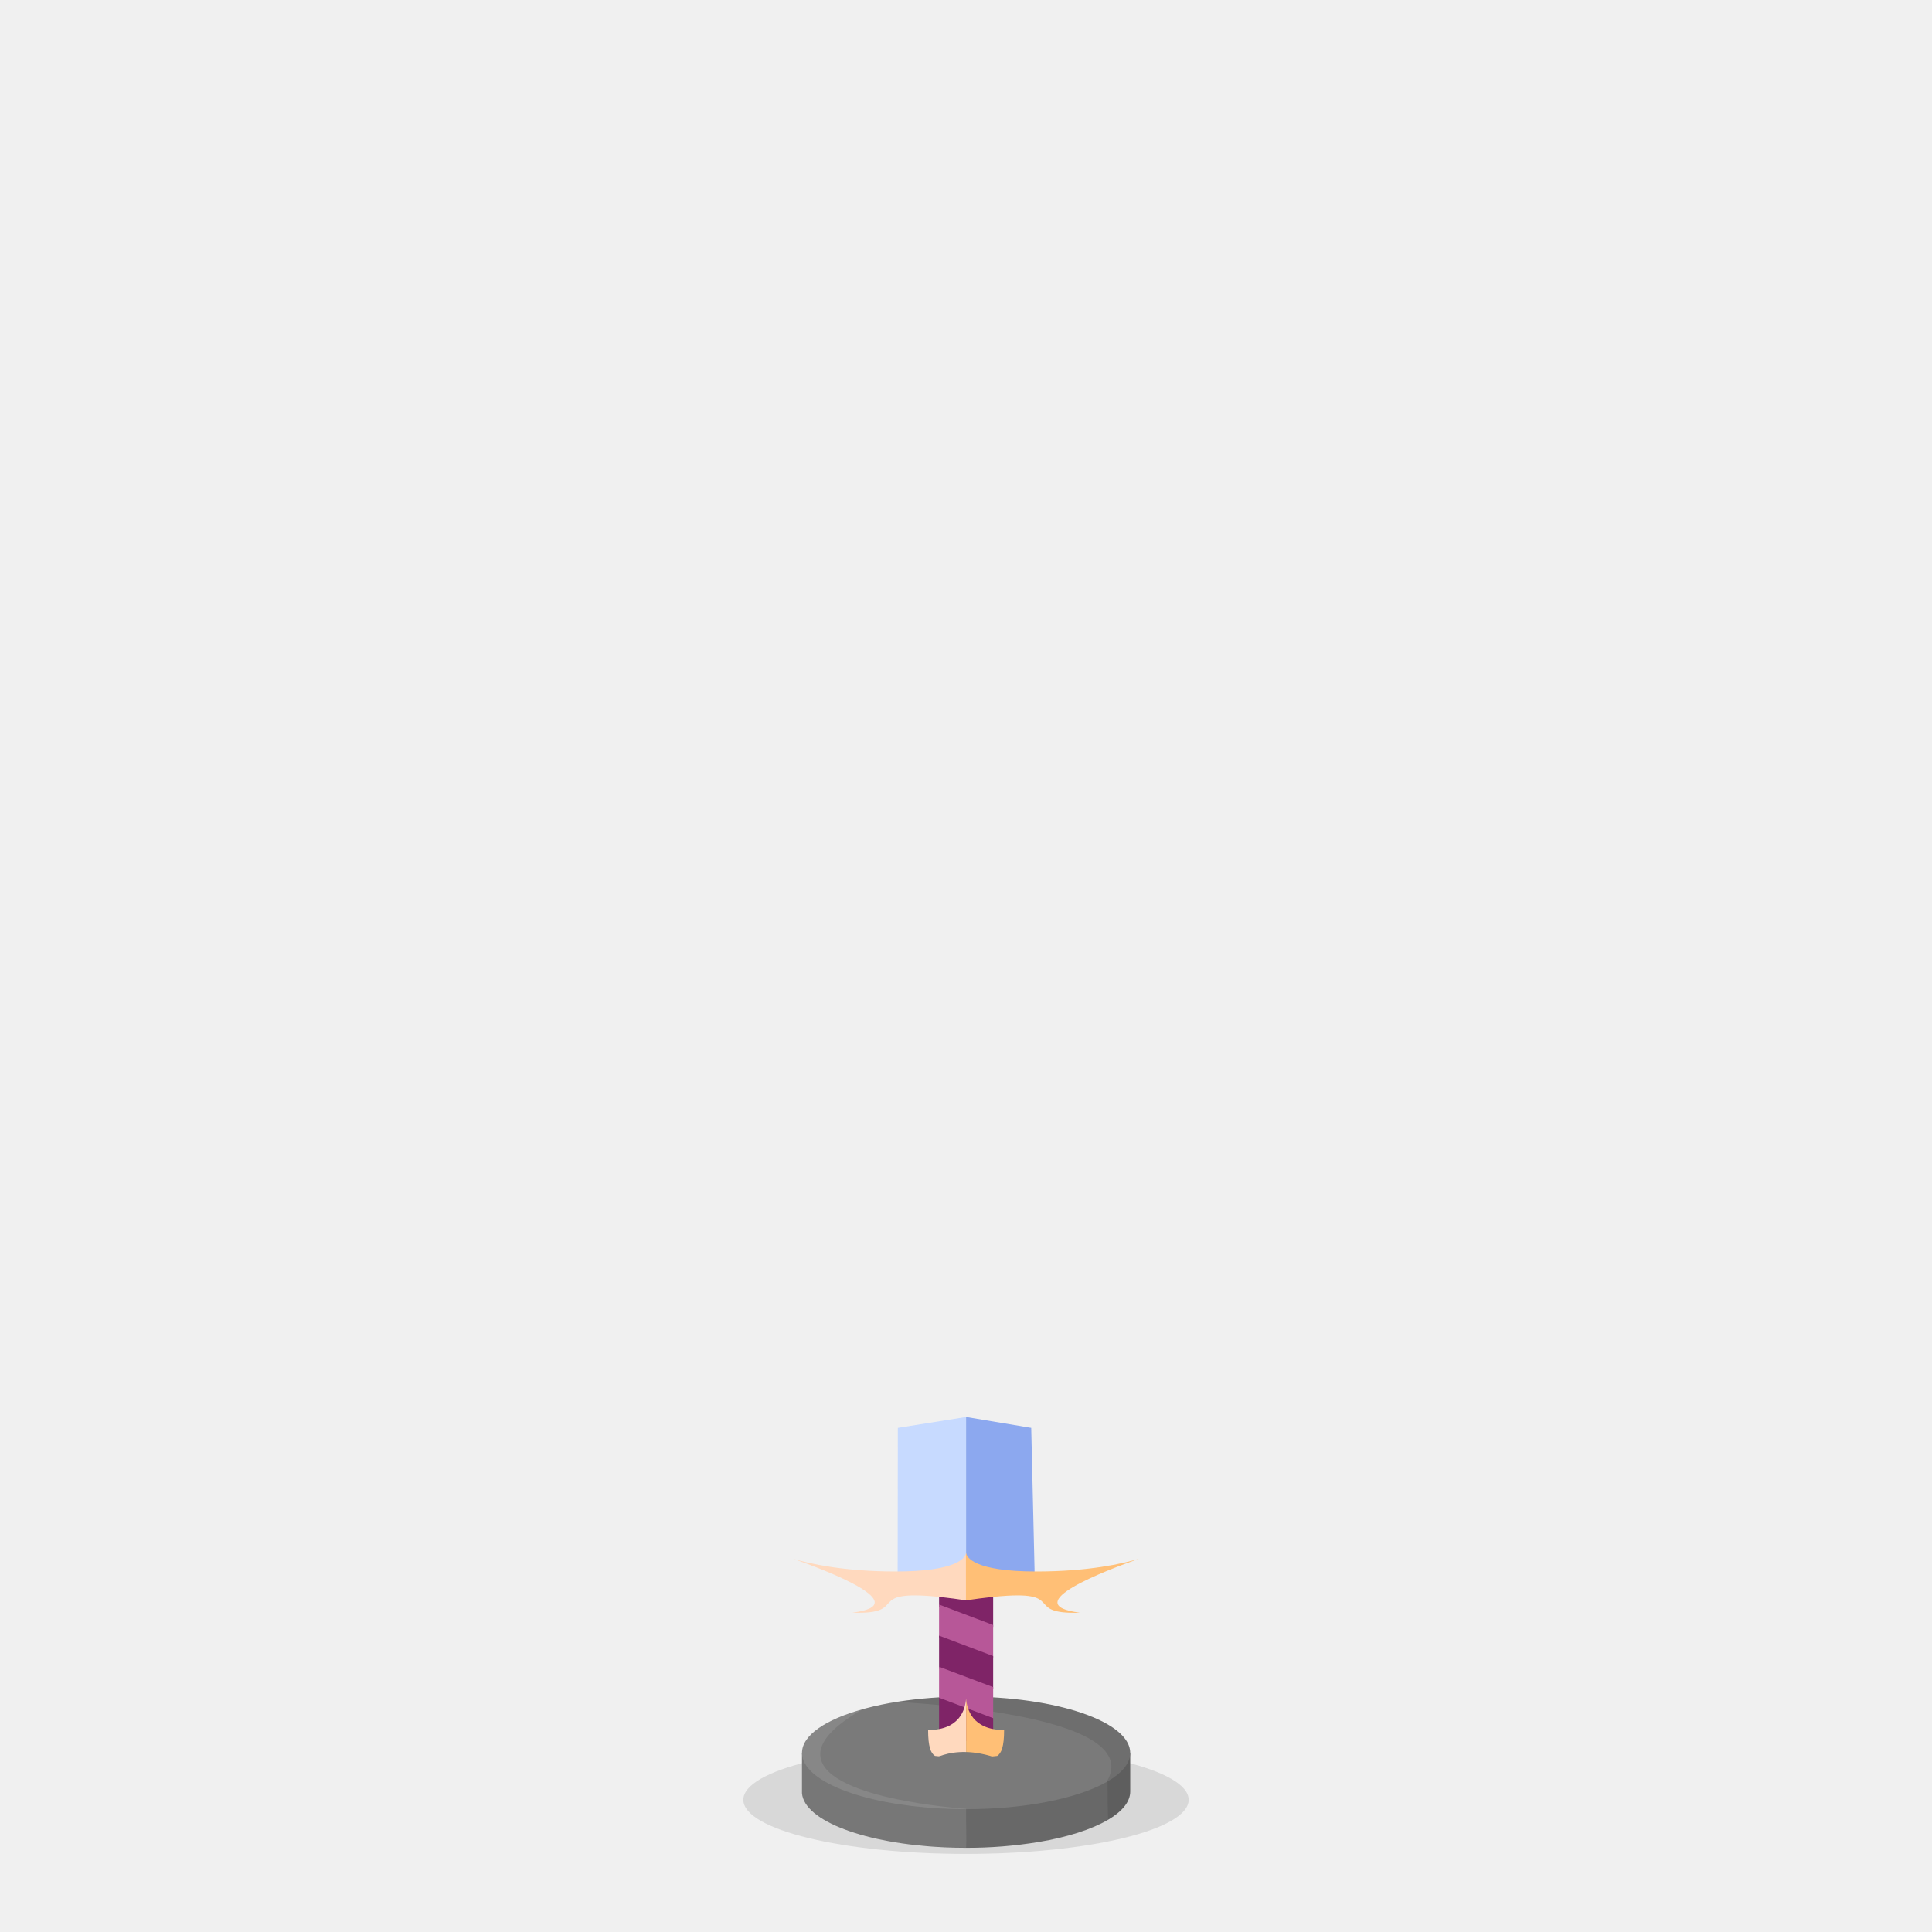
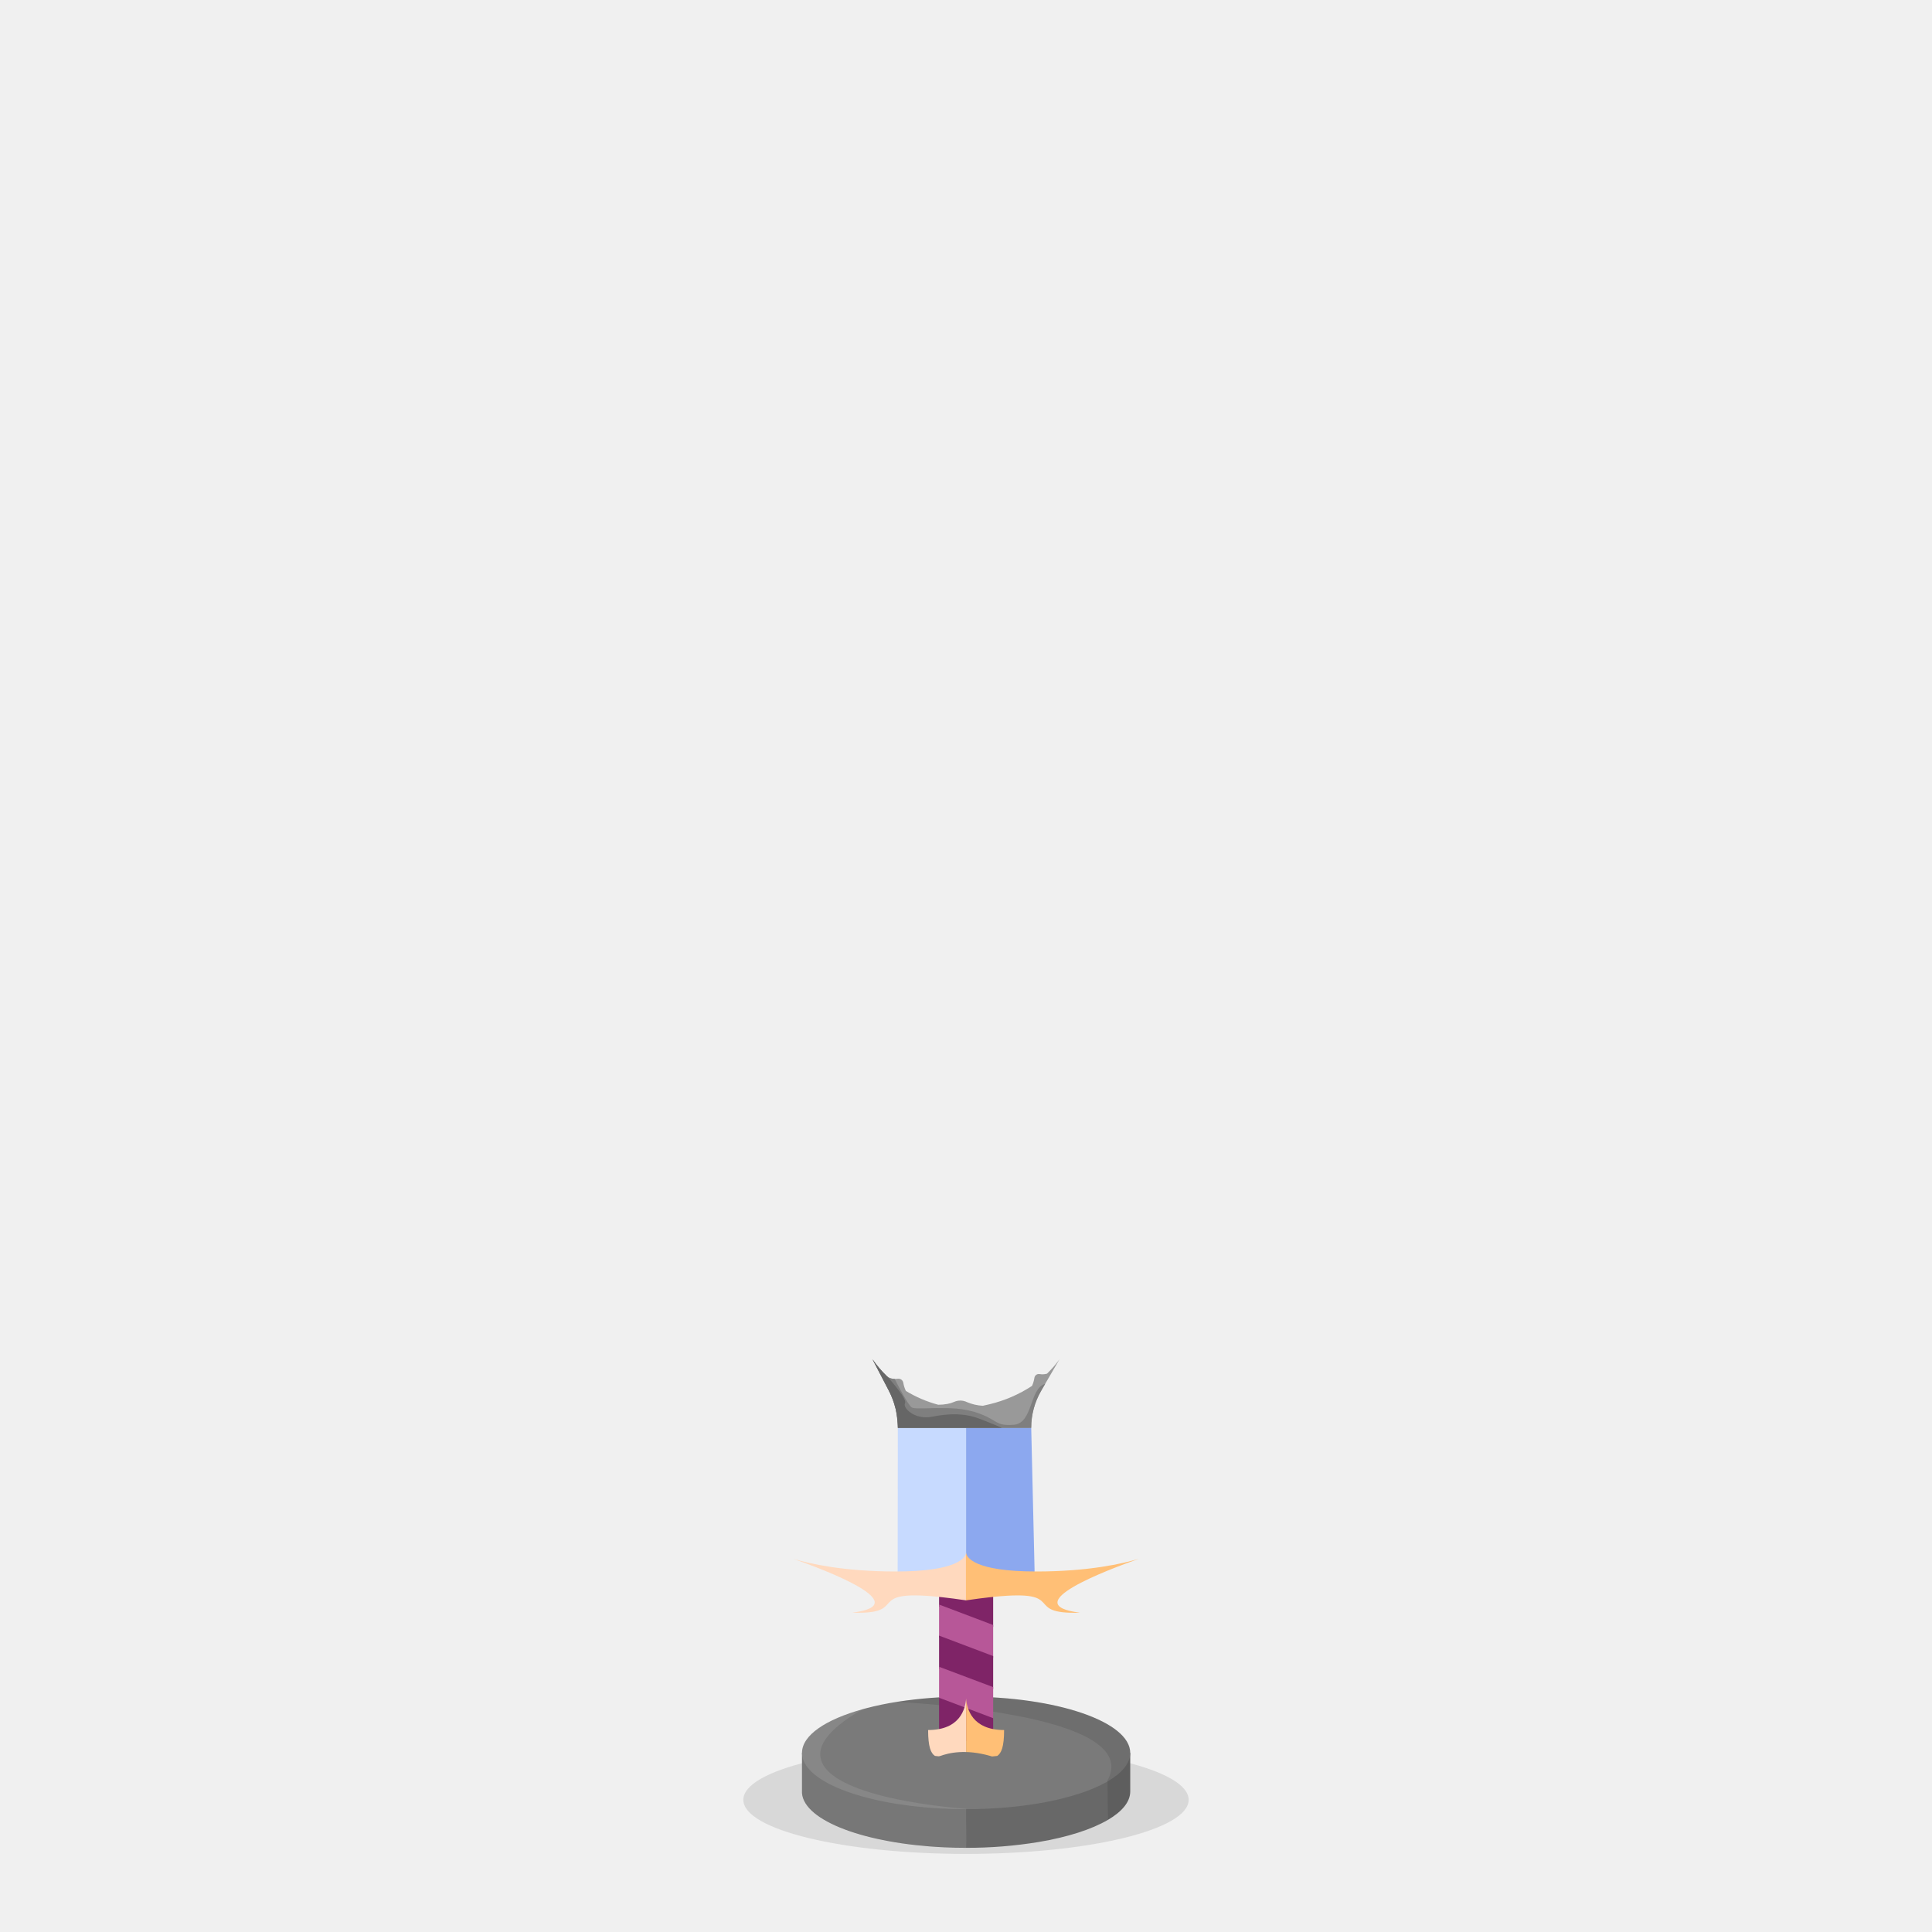
<svg xmlns="http://www.w3.org/2000/svg" viewBox="0 0 1000 1000">
  <defs>
-     <style>.cls-1{fill:none;}.cls-2,.cls-5{opacity:0.1;}.cls-3{fill:#686868;}.cls-4{fill:#7a7a7a;}.cls-5{fill:#fff;}.cls-6{fill:#7f2467;}.cls-7{fill:#b75798;}.cls-8{fill:#ffd9be;}.cls-9{fill:#c7daff;}.cls-10{fill:#8ca8ef;}.cls-11{fill:#ffbf76;}</style>
+     <style>.cls-1{fill:none;}.cls-2,.cls-5{opacity:0.1;}.cls-3{fill:#686868;}.cls-4{fill:#7a7a7a;}.cls-5{fill:#fff;}.cls-6{fill:#7f2467;}.cls-7{fill:#b75798;}.cls-8{fill:#ffd9be;}.cls-9{fill:#c7daff;}.cls-10{fill:#8ca8ef;}.cls-11{fill:#ffbf76;}.cls-12{fill:#999;}.cls-13{fill:#7f7f7f;}.cls-14{fill:#666;}</style>
  </defs>
  <g id="Layer_2" data-name="Layer 2">
    <g id="OutPut">
      <rect id="BG" class="cls-1" width="1000" height="1000" />
    </g>
    <g id="Stand">
      <g id="_5" data-name="5">
        <ellipse class="cls-2" cx="500" cy="931.58" rx="115.25" ry="28" />
        <path class="cls-3" d="M585,907.29v20c0,5.33-4.18,10.33-11.46,14.62-8.4,4.95-20.93,9-36,11.52a227.64,227.64,0,0,1-37.52,3c-3.8,0-7.54-.09-11.2-.26-40.86-1.85-72.56-13.65-73.71-28.06q0-.4,0-.81v-20h23c15.49-5.66,37.49-9.19,61.9-9.19s46.41,3.53,61.9,9.19Z" />
        <path class="cls-4" d="M585,907.29c0,5.4-4.27,10.45-11.73,14.78l-.94.54c-15,8.28-41.74,13.81-72.27,13.81-4.71,0-9.33-.14-13.82-.39-40.33-2.26-71.12-14.27-71.12-28.74,0-9.13,12.26-17.29,31.44-22.62l1.36-.38a162.3,162.3,0,0,1,16.63-3.47,229,229,0,0,1,35.51-2.66C547,878.16,585,891.2,585,907.29Z" />
        <path class="cls-2" d="M585,907.29v20c0,5.33-4.18,10.33-11.46,14.62-.16-4.54-.26-10.9-.27-19.79v-.66c2.92-5.37,2.47-10-.46-14.12-13-18.14-74.92-24.4-108.26-26.47a229,229,0,0,1,35.51-2.66C547,878.16,585,891.2,585,907.29Z" />
        <path class="cls-5" d="M500.06,956.37c-3.8,0-7.54-.09-11.2-.26-40.86-1.85-72.56-13.65-73.71-28.06q0-.4,0-.81v-20c0-9.13,12.26-17.29,31.44-22.62-7.62,4.39-21.38,13.11-22,22.62-1.5,23.84,74.28,28.89,75.45,29C500,945.65,500.35,952.4,500.06,956.37Z" />
        <path class="cls-6" d="M514.06,825V842.1l-28-10.58v-17a.19.19,0,0,1,.09,0Z" />
        <path class="cls-7" d="M514.06,841.1v17.07l-28-10.58v-17a.19.19,0,0,1,.09-.05Z" />
        <path class="cls-6" d="M514.06,857.18v17.07l-28-10.58v-17a.19.19,0,0,1,.09-.05Z" />
        <path class="cls-7" d="M514.06,873.25v17.07l-28-10.57v-17a.19.19,0,0,1,.09,0Z" />
        <path class="cls-6" d="M514.06,889.33V906.4l-28-10.58v-17a.19.19,0,0,1,.09-.05Z" />
        <path class="cls-8" d="M500.05,879.18v30.61a123.88,123.88,0,0,1-16.11-.93c-2.16-1.36-3.55-4.78-3.55-13.4C497,895.46,499.68,884.4,500.05,879.18Z" />
        <polygon class="cls-9" points="500.05 733.43 500.05 814.85 464.6 814.85 464.63 811.79 464.72 739.07 500.05 733.43" />
        <polygon class="cls-10" points="535.5 814.85 500.05 814.85 500.05 733.43 533.76 739.07 535.47 811.8 535.5 814.85" />
        <path class="cls-8" d="M500.06,828.34c-4.61-.68-8.66-1.21-12.22-1.6l-2.46-.26c-38.48-3.83-14.19,9.26-44.3,8.24,33.5-4.16-14.11-22.15-30.48-27.88,8.15,2.45,25.91,6.56,53,6.56,32.16,0,36.06-7.27,36.47-9.65C500,805.5,500.06,811,500.06,828.34Z" />
        <path class="cls-11" d="M559,834.72c-30.11,1-5.8-12.08-44.31-8.23-.63.06-1.28.12-2,.2-3.68.4-7.88.94-12.71,1.65,0-17.36-.05-22.84,0-24.59v-.06c.36,2.34,4.07,9.71,36.48,9.71,27.07,0,44.83-4.11,53-6.56C573.15,812.57,525.53,830.56,559,834.72Z" />
        <path class="cls-11" d="M519.72,895.46c0,8.64-1.4,12-3.57,13.41a124.09,124.09,0,0,1-16.09.92h0V879.18C500.42,884.4,503.14,895.46,519.72,895.46Z" />
        <path class="cls-4" d="M479.88,912.53s14.5-12.74,42.12-.12S479.88,912.53,479.88,912.53Z" />
      </g>
+       <g id="STD">
+         <path class="cls-12" d="M548.39,703.56,541,716.25h0l-2.09,3.61a38.24,38.24,0,0,0-5.17,19.21h-69c0-.85,0-1.69-.08-2.53,0-.23,0-.46-.05-.68,0-.55-.09-1.1-.15-1.64,0-.31-.08-.63-.13-.94s0-.34-.07-.51c0-.38-.12-.75-.18-1.13s-.17-.9-.27-1.34c-.05-.24-.1-.47-.16-.7s-.08-.36-.12-.53a41.67,41.67,0,0,0-3.56-9.43l-8.38-16.08a57.93,57.93,0,0,0,7.28,8.6l.24.22,0,0a5.21,5.21,0,0,0,.89.61,4.44,4.44,0,0,0,.49.24l.51.18.39.11a8.12,8.12,0,0,0,1.69.2,10.84,10.84,0,0,0,1.65-.1,2.56,2.56,0,0,1,2.83,2.16,15.09,15.09,0,0,0,1.32,4.15,62.89,62.89,0,0,0,16.76,7.16,25.7,25.7,0,0,0,4.74-.42h0a14.8,14.8,0,0,0,3.45-1.05,7.89,7.89,0,0,1,6.76.15,24.53,24.53,0,0,0,8.1,1.86h0c1.17-.24,2.39-.51,3.68-.84h0a69.5,69.5,0,0,0,21.78-9.44,15.21,15.21,0,0,0,1.25-4.14,2.3,2.3,0,0,1,2.63-2,9,9,0,0,0,3.9-.19c.5-.49,1-1,1.49-1.52a.19.19,0,0,0,.06-.07A51.09,51.09,0,0,0,548.39,703.56Z" />
+         <path class="cls-13" d="M541,716.25l-2.09,3.61a38.24,38.24,0,0,0-5.17,19.21h-69c0-.85,0-1.69-.08-2.53,0-.23,0-.46-.05-.68,0-.55-.09-1.1-.15-1.64,0-.31-.08-.63-.13-.94s0-.34-.07-.51c0-.38-.12-.75-.18-1.13s-.17-.9-.27-1.34c-.05-.24-.1-.47-.16-.7s-.08-.36-.12-.53a41.67,41.67,0,0,0-3.56-9.43l-8.38-16.08a57.93,57.93,0,0,0,7.28,8.6l.24.22,0,0a5.21,5.21,0,0,0,.89.61,4.44,4.44,0,0,0,.49.24l.51.18.39.11a8.12,8.12,0,0,0,1.69.2s2.36,4.68,4.71,8.79c1.55,2.72,3.1,5.18,4,5.9s4.72.61,9.75.47l3.16-.07c2.16,0,4.47,0,6.83.06a51.39,51.39,0,0,1,12.84,1.93c1.68.52,3.09,1,4.3,1.54,4.47,1.85,6.22,3.48,8.49,4.42,1.73.71,3.77,1,7.54.71C534.8,736.67,532.75,718.58,541,716.25Z" />
+         <path class="cls-14" d="M518.59,739.07H464.72a62.36,62.36,0,0,0-1.05-9.47c0-.19-.08-.36-.12-.53a41.67,41.67,0,0,0-3.56-9.43l-8.38-16.08a57.93,57.93,0,0,0,7.28,8.6l.24.22,0,0a94.61,94.61,0,0,1,7.54,9.31c1.34,2,2.2,3.82,1.76,4.61-1.33,2.42,5.09,8.75,13.92,7s16.67-1.91,24.33.92c1.36.5,2.83,1.07,4.32,1.67,1.31.52,2.64,1.07,3.94,1.61Z" />
+       </g>
    </g>
  </g>
</svg>
